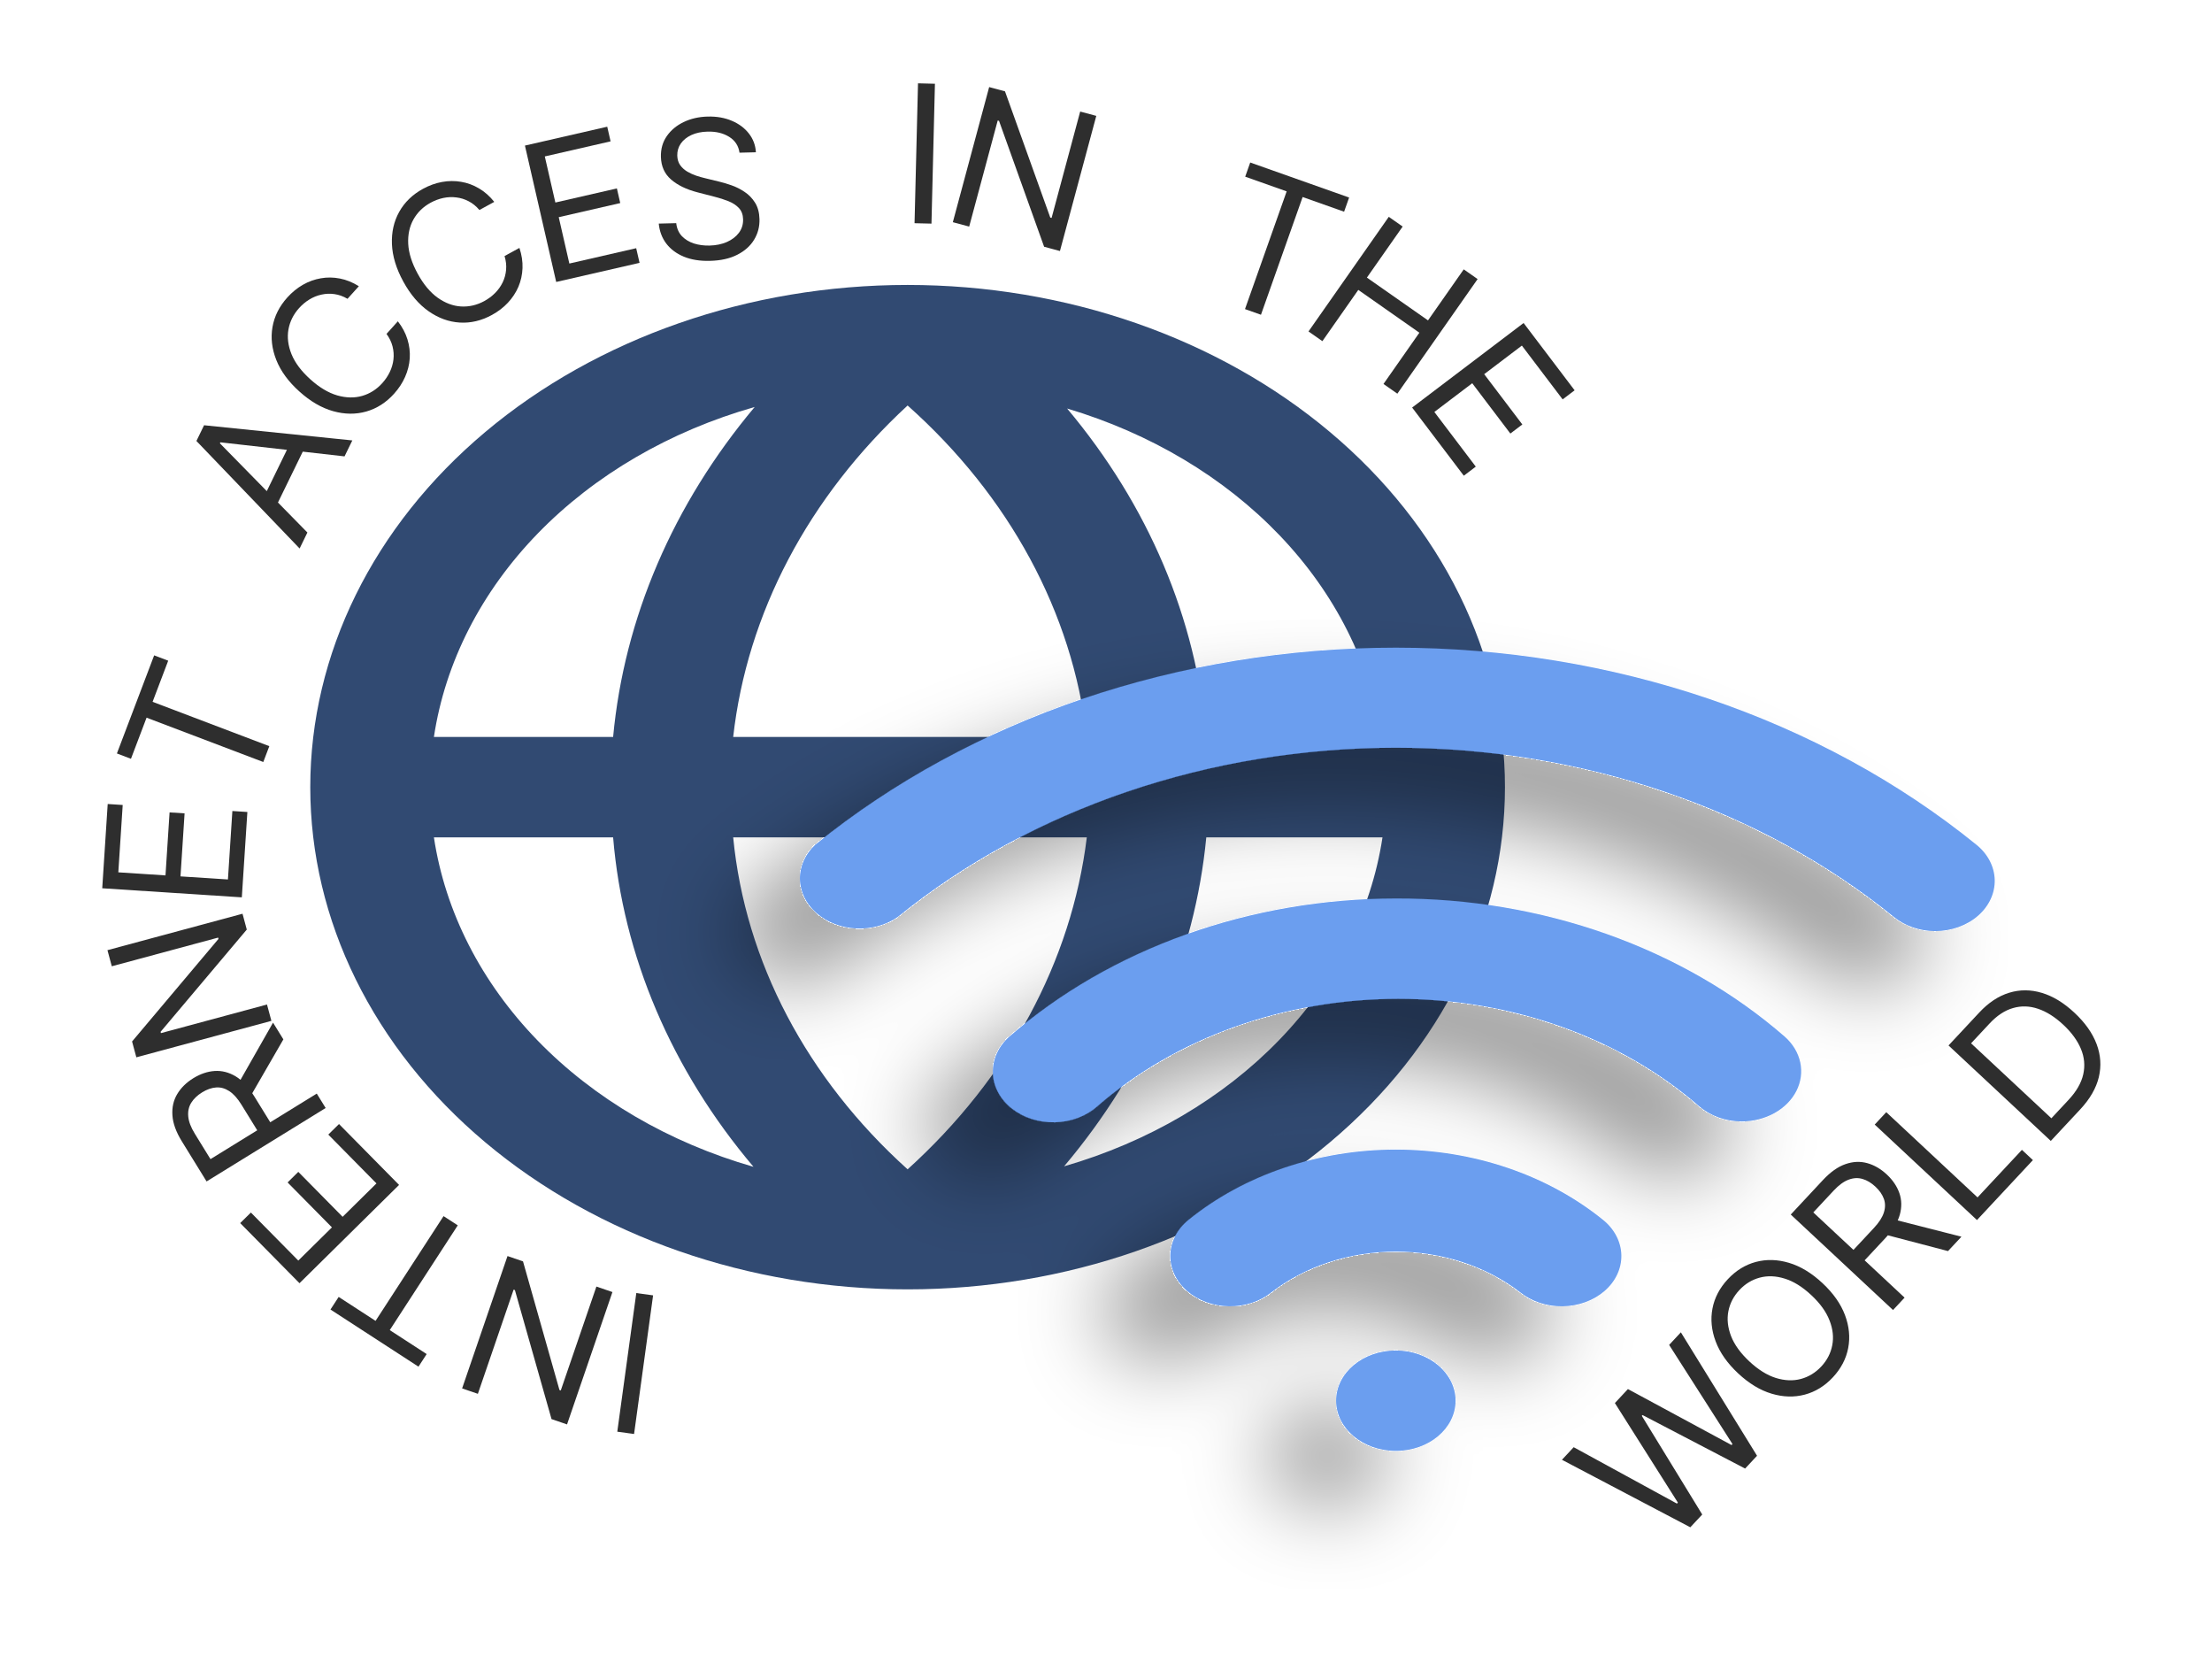
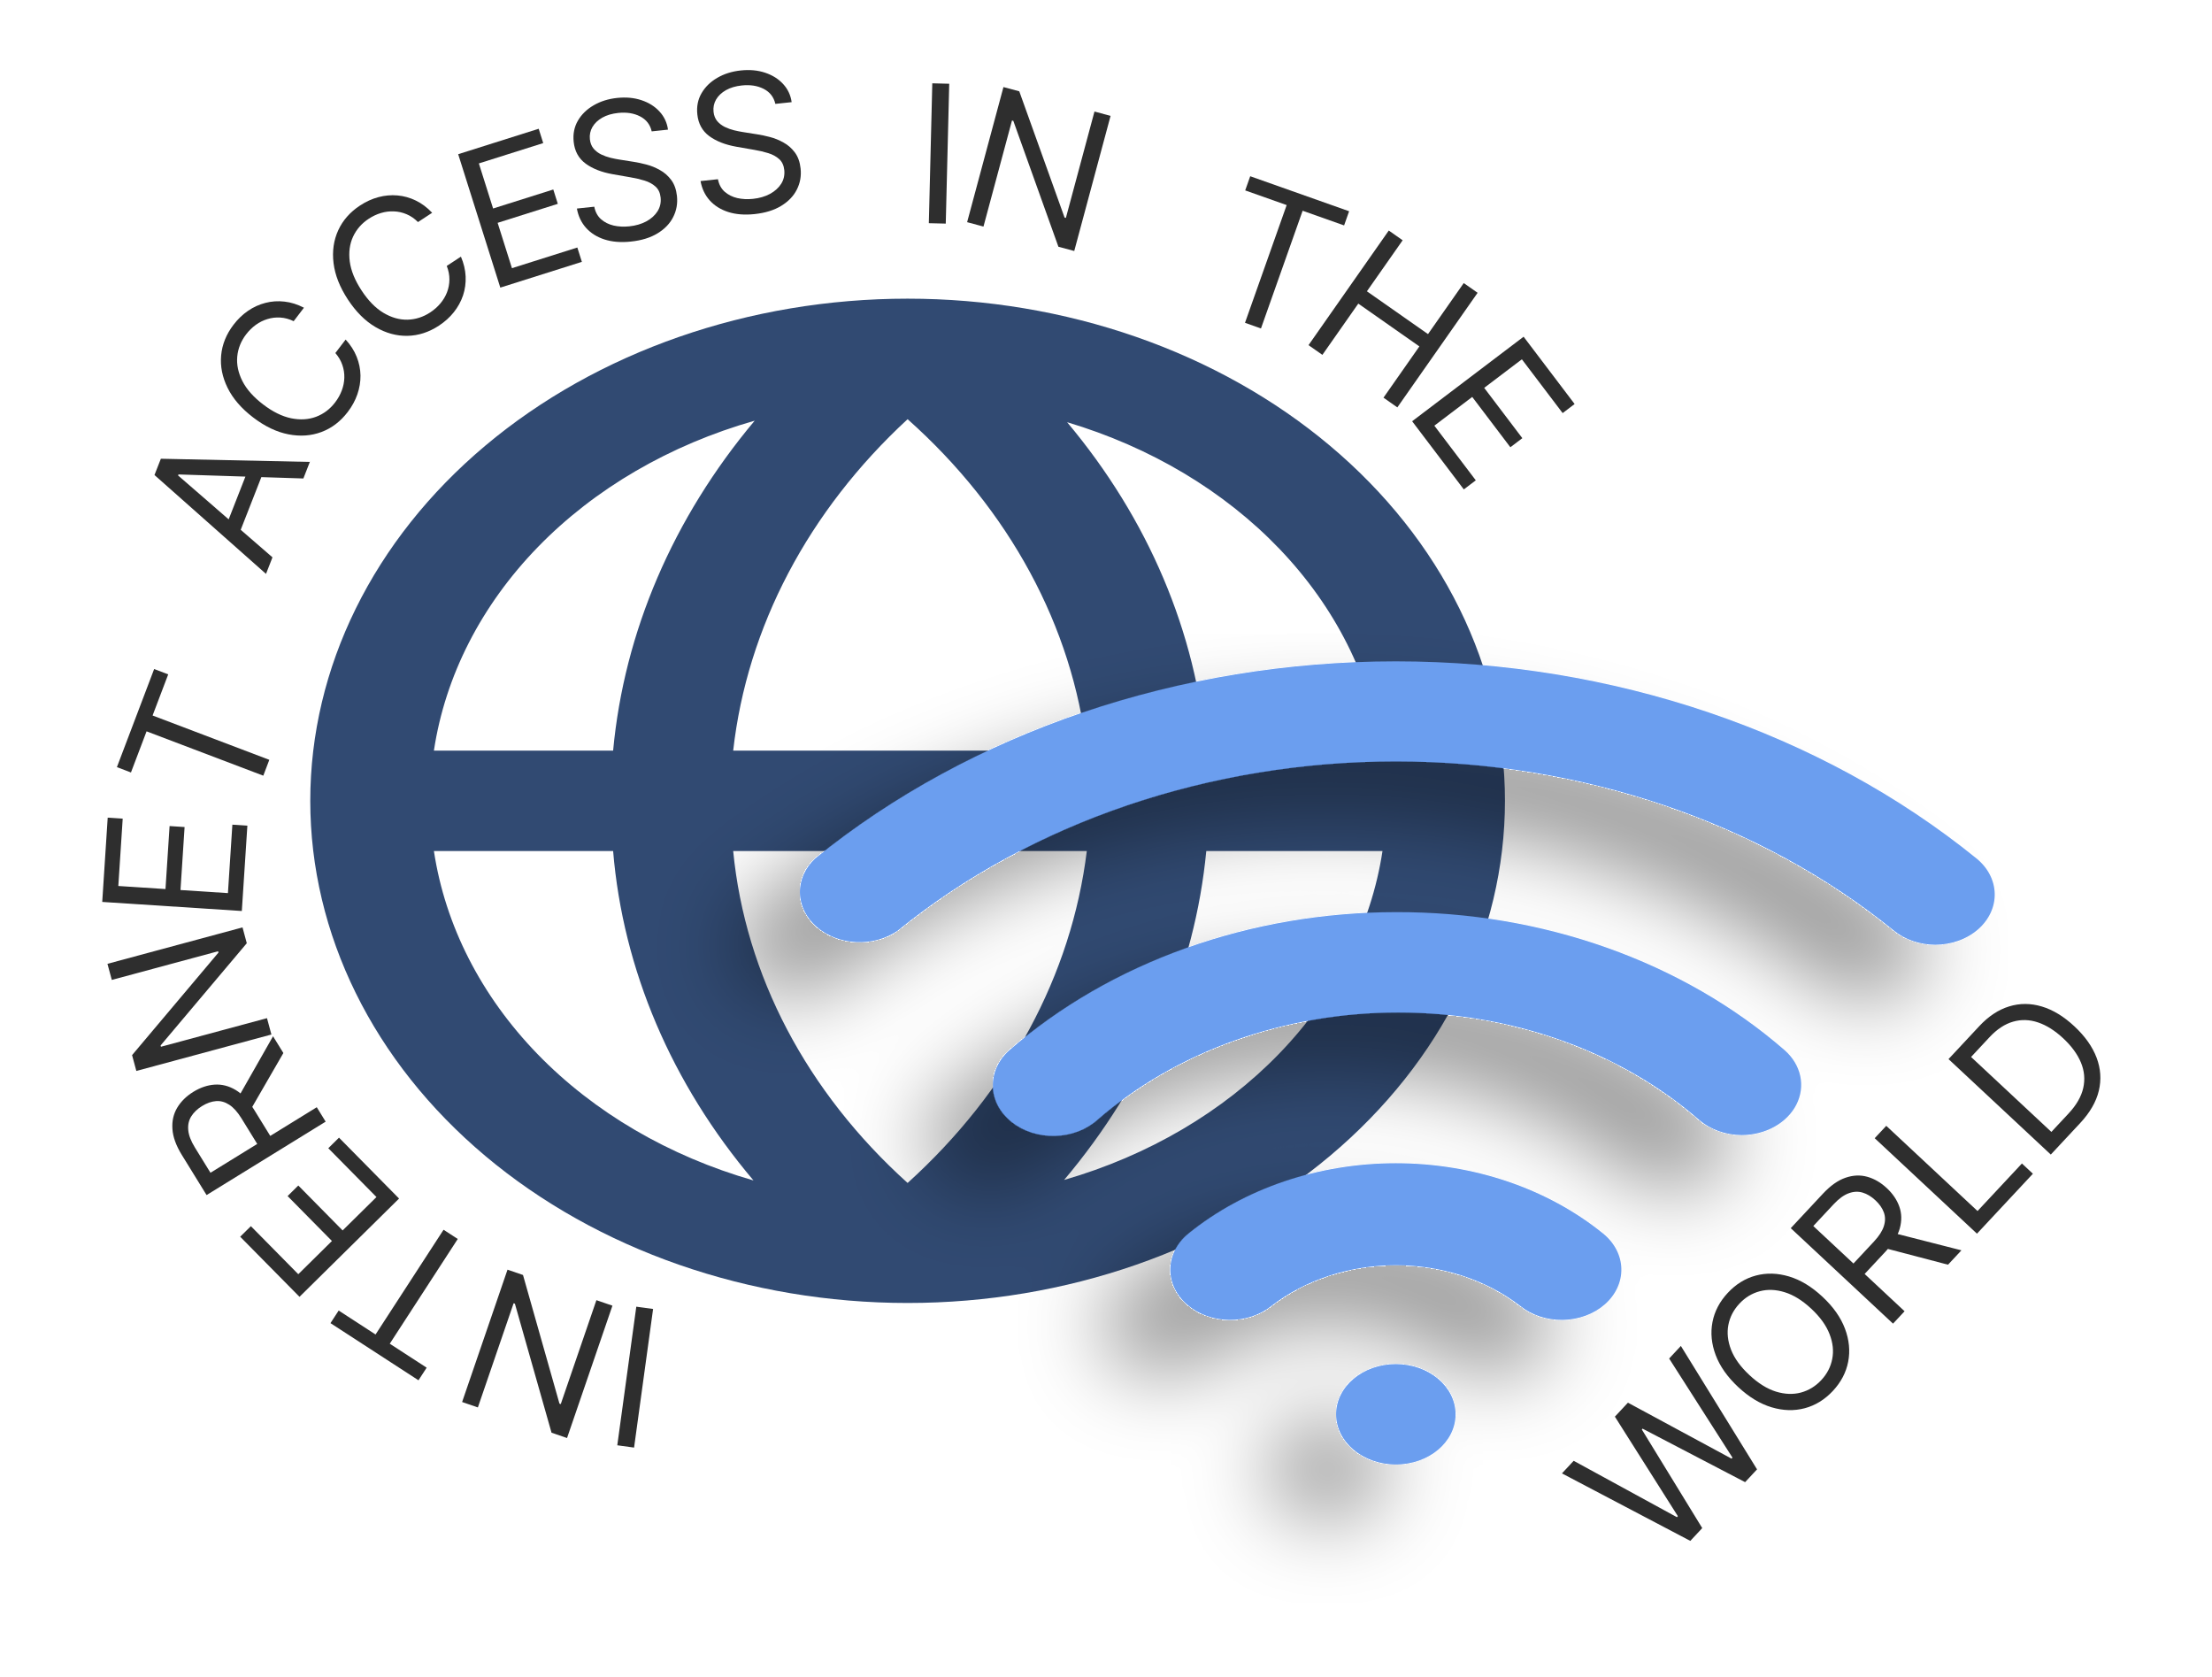
- <svg xmlns="http://www.w3.org/2000/svg" width="161" height="121" viewBox="0 0 161 121" fill="none">
-   <path d="M109.538 57.277C109.538 52.478 108.413 47.726 106.228 43.293C104.043 38.859 100.841 34.831 96.803 31.438C92.766 28.044 87.973 25.352 82.698 23.516C77.423 21.68 71.77 20.734 66.06 20.734C54.529 20.734 43.471 24.584 35.317 31.438C27.163 38.291 22.583 47.585 22.583 57.277C22.583 66.969 27.163 76.263 35.317 83.117C43.471 89.97 54.529 93.82 66.06 93.82C77.591 93.82 88.65 89.97 96.803 83.117C104.957 76.263 109.538 66.969 109.538 57.277ZM100.538 53.623H87.799C87.082 45.029 83.579 36.763 77.669 29.724C83.74 31.536 89.093 34.73 93.132 38.95C97.169 43.17 99.734 48.25 100.538 53.623ZM53.365 60.931H79.103C77.991 69.959 73.412 78.438 66.06 85.086C58.713 78.466 54.239 69.955 53.365 60.931ZM53.365 53.623C54.377 44.64 58.833 36.176 66.06 29.505C73.472 36.105 78.061 44.59 79.103 53.623H53.365ZM54.93 29.614C48.989 36.693 45.429 44.987 44.626 53.623H31.582C32.404 48.183 35.029 43.048 39.157 38.802C43.285 34.557 48.751 31.373 54.93 29.614ZM31.582 60.931H44.626C45.342 69.56 48.877 77.855 54.843 84.903C48.687 83.136 43.243 79.952 39.131 75.715C35.02 71.477 32.404 66.356 31.582 60.931ZM77.451 84.867C83.401 77.816 86.976 69.547 87.799 60.931H100.625C99.803 66.34 97.197 71.448 93.102 75.678C89.007 79.908 83.586 83.091 77.451 84.867Z" fill="#314A72" />
+ <svg xmlns="http://www.w3.org/2000/svg" width="161" height="122" viewBox="0 0 161 122" fill="none">
+   <path d="M109.538 58.277C109.538 53.478 108.413 48.726 106.228 44.293C104.043 39.859 100.841 35.831 96.803 32.437C92.766 29.044 87.973 26.352 82.698 24.516C77.423 22.68 71.77 21.734 66.06 21.734C54.529 21.734 43.471 25.584 35.317 32.437C27.163 39.29 22.583 48.585 22.583 58.277C22.583 67.969 27.163 77.263 35.317 84.116C43.471 90.969 54.529 94.82 66.06 94.82C77.591 94.82 88.65 90.969 96.803 84.116C104.957 77.263 109.538 67.969 109.538 58.277ZM100.538 54.623H87.799C87.082 46.028 83.579 37.763 77.669 30.724C83.74 32.536 89.093 35.73 93.132 39.95C97.169 44.17 99.734 49.25 100.538 54.623ZM53.365 61.931H79.103C77.991 70.959 73.412 79.438 66.06 86.086C58.713 79.466 54.239 70.955 53.365 61.931ZM53.365 54.623C54.377 45.64 58.833 37.176 66.06 30.505C73.472 37.105 78.061 45.59 79.103 54.623H53.365ZM54.93 30.614C48.989 37.693 45.429 45.987 44.626 54.623H31.582C32.404 49.183 35.029 44.048 39.157 39.802C43.285 35.557 48.751 32.373 54.93 30.614ZM31.582 61.931H44.626C45.342 70.56 48.877 78.855 54.843 85.903C48.687 84.136 43.243 80.952 39.131 76.715C35.02 72.477 32.404 67.355 31.582 61.931ZM77.451 85.867C83.401 78.816 86.976 70.547 87.799 61.931H100.625C99.803 67.34 97.197 72.448 93.102 76.678C89.007 80.908 83.586 84.091 77.451 85.867Z" fill="#314A72" />
  <g filter="url(#filter0_d_255_105)">
-     <path d="M101.595 105.575C103.996 105.575 105.943 103.939 105.943 101.921C105.943 99.903 103.996 98.266 101.595 98.266C99.194 98.266 97.247 99.903 97.247 101.921C97.247 103.939 99.194 105.575 101.595 105.575Z" fill="#6B9EEF" />
-     <path d="M101.595 83.649C95.968 83.649 90.56 85.483 86.508 88.765C85.678 89.439 85.2 90.362 85.18 91.332C85.159 92.302 85.598 93.238 86.4 93.936C87.201 94.634 88.299 95.036 89.453 95.053C90.607 95.07 91.722 94.701 92.552 94.028C95.021 92.127 98.247 91.073 101.595 91.073C104.943 91.073 108.169 92.127 110.638 94.028C111.469 94.701 112.583 95.07 113.737 95.053C114.891 95.036 115.989 94.634 116.791 93.936C117.592 93.238 118.031 92.302 118.01 91.332C117.99 90.362 117.512 89.439 116.682 88.765C112.63 85.483 107.222 83.649 101.595 83.649Z" fill="#6B9EEF" />
-     <path d="M101.595 65.378C96.344 65.381 91.147 66.272 86.314 67.999C81.482 69.725 77.112 72.252 73.465 75.427C73.068 75.78 72.758 76.195 72.552 76.649C72.346 77.102 72.248 77.585 72.264 78.07C72.281 78.556 72.41 79.034 72.646 79.477C72.882 79.92 73.219 80.32 73.639 80.653C74.487 81.327 75.618 81.69 76.784 81.662C77.361 81.649 77.93 81.54 78.457 81.341C78.984 81.143 79.46 80.86 79.856 80.507C82.695 78.031 86.099 76.062 89.864 74.717C93.629 73.372 97.678 72.679 101.769 72.679C105.86 72.679 109.909 73.372 113.674 74.717C117.439 76.062 120.843 78.031 123.682 80.507C124.084 80.852 124.565 81.127 125.095 81.315C125.624 81.503 126.193 81.601 126.769 81.603C127.618 81.6 128.448 81.388 129.156 80.994C129.864 80.599 130.419 80.038 130.752 79.381C131.085 78.724 131.182 78 131.03 77.297C130.879 76.594 130.485 75.944 129.899 75.427C126.232 72.234 121.834 69.697 116.97 67.97C112.105 66.243 106.876 65.361 101.595 65.378Z" fill="#6B9EEF" />
-     <path d="M143.855 61.468C132.509 52.269 117.36 47.128 101.595 47.128C85.83 47.128 70.681 52.269 59.335 61.468C58.601 62.154 58.203 63.047 58.22 63.969C58.238 64.892 58.669 65.774 59.428 66.44C60.188 67.106 61.218 67.506 62.314 67.56C63.409 67.614 64.488 67.317 65.335 66.73C75.063 58.827 88.065 54.408 101.595 54.408C115.125 54.408 128.127 58.827 137.855 66.73C138.661 67.383 139.736 67.75 140.855 67.753C141.441 67.751 142.02 67.65 142.558 67.456C143.096 67.261 143.582 66.977 143.986 66.621C144.778 65.921 145.21 64.987 145.185 64.022C145.161 63.056 144.683 62.138 143.855 61.468Z" fill="#6B9EEF" />
+     <path d="M101.595 106.575C103.996 106.575 105.943 104.939 105.943 102.921C105.943 100.902 103.996 99.266 101.595 99.266C99.194 99.266 97.247 100.902 97.247 102.921C97.247 104.939 99.194 106.575 101.595 106.575Z" fill="#6B9EEF" />
+     <path d="M101.595 84.649C95.968 84.649 90.56 86.483 86.508 89.765C85.678 90.439 85.2 91.362 85.18 92.332C85.159 93.301 85.598 94.238 86.4 94.936C87.201 95.634 88.299 96.035 89.453 96.053C90.607 96.07 91.722 95.701 92.552 95.027C95.021 93.127 98.247 92.073 101.595 92.073C104.943 92.073 108.169 93.127 110.638 95.027C111.469 95.701 112.583 96.07 113.737 96.053C114.891 96.035 115.989 95.634 116.791 94.936C117.592 94.238 118.031 93.301 118.01 92.332C117.99 91.362 117.512 90.439 116.682 89.765C112.63 86.483 107.222 84.649 101.595 84.649Z" fill="#6B9EEF" />
+     <path d="M101.595 66.378C96.344 66.381 91.147 67.272 86.314 68.999C81.482 70.725 77.112 73.251 73.465 76.427C73.068 76.78 72.758 77.195 72.552 77.648C72.346 78.102 72.248 78.585 72.264 79.07C72.281 79.556 72.41 80.033 72.646 80.477C72.882 80.92 73.219 81.319 73.639 81.653C74.487 82.326 75.618 82.689 76.784 82.662C77.361 82.648 77.93 82.54 78.457 82.341C78.984 82.143 79.46 81.859 79.856 81.507C82.695 79.031 86.099 77.062 89.864 75.717C93.629 74.372 97.678 73.679 101.769 73.679C105.86 73.679 109.909 74.372 113.674 75.717C117.439 77.062 120.843 79.031 123.682 81.507C124.084 81.852 124.565 82.127 125.095 82.315C125.624 82.503 126.193 82.601 126.769 82.603C127.618 82.6 128.448 82.388 129.156 81.993C129.864 81.599 130.419 81.038 130.752 80.381C131.085 79.724 131.182 78.999 131.03 78.297C130.879 77.594 130.485 76.944 129.899 76.427C126.232 73.234 121.834 70.697 116.97 68.97C112.105 67.243 106.876 66.361 101.595 66.378Z" fill="#6B9EEF" />
+     <path d="M143.855 62.468C132.509 53.269 117.36 48.128 101.595 48.128C85.83 48.128 70.681 53.269 59.335 62.468C58.601 63.154 58.203 64.047 58.22 64.969C58.238 65.891 58.669 66.774 59.428 67.44C60.188 68.106 61.218 68.506 62.314 68.559C63.409 68.613 64.488 68.317 65.335 67.73C75.063 59.826 88.065 55.408 101.595 55.408C115.125 55.408 128.127 59.826 137.855 67.73C138.661 68.383 139.736 68.749 140.855 68.753C141.441 68.751 142.02 68.65 142.558 68.455C143.096 68.261 143.582 67.977 143.986 67.62C144.778 66.921 145.21 65.987 145.185 65.022C145.161 64.056 144.683 63.138 143.855 62.468Z" fill="#6B9EEF" />
  </g>
-   <path d="M123.029 111.133L113.686 106.221L114.54 105.305L122.055 109.408L122.123 109.335L117.539 102.092L118.489 101.075L126.03 105.148L126.098 105.075L121.488 97.862L122.342 96.946L127.886 105.928L127.018 106.859L119.553 102.966L119.499 103.024L123.897 110.203L123.029 111.133ZM132.647 93.365C133.433 94.098 133.979 94.873 134.286 95.69C134.593 96.507 134.671 97.308 134.52 98.092C134.369 98.876 133.997 99.585 133.405 100.22C132.812 100.855 132.13 101.274 131.359 101.479C130.587 101.684 129.783 101.661 128.947 101.411C128.11 101.161 127.3 100.67 126.514 99.937C125.729 99.204 125.183 98.429 124.876 97.612C124.569 96.795 124.491 95.994 124.642 95.211C124.793 94.427 125.165 93.718 125.757 93.083C126.35 92.448 127.032 92.028 127.803 91.823C128.575 91.618 129.379 91.641 130.215 91.891C131.052 92.141 131.862 92.633 132.647 93.365ZM131.833 94.238C131.189 93.636 130.544 93.236 129.9 93.038C129.257 92.838 128.651 92.814 128.082 92.967C127.515 93.118 127.021 93.419 126.601 93.87C126.18 94.32 125.913 94.835 125.799 95.413C125.688 95.989 125.753 96.592 125.995 97.222C126.24 97.849 126.684 98.463 127.329 99.065C127.973 99.666 128.617 100.067 129.259 100.268C129.904 100.466 130.51 100.49 131.077 100.339C131.646 100.185 132.141 99.883 132.561 99.433C132.982 98.982 133.248 98.469 133.359 97.893C133.473 97.314 133.408 96.711 133.163 96.084C132.921 95.455 132.478 94.839 131.833 94.238ZM137.784 95.323L130.34 88.376L132.687 85.861C133.23 85.28 133.775 84.895 134.322 84.707C134.867 84.517 135.395 84.493 135.906 84.635C136.417 84.777 136.892 85.052 137.331 85.462C137.769 85.871 138.075 86.324 138.247 86.82C138.418 87.316 138.428 87.839 138.276 88.391C138.122 88.94 137.775 89.503 137.237 90.08L135.337 92.115L134.523 91.356L136.396 89.349C136.767 88.952 137.007 88.578 137.117 88.227C137.229 87.874 137.229 87.543 137.118 87.235C137.006 86.922 136.801 86.627 136.503 86.349C136.205 86.07 135.893 85.883 135.566 85.787C135.239 85.69 134.901 85.707 134.551 85.839C134.199 85.969 133.835 86.234 133.46 86.637L131.981 88.221L138.625 94.422L137.784 95.323ZM137.71 88.699L142.763 89.988L141.786 91.035L136.76 89.717L137.71 88.699ZM143.894 88.777L136.45 81.83L137.291 80.928L143.935 87.129L147.165 83.669L147.964 84.415L143.894 88.777ZM151.411 80.722L149.267 83.019L141.823 76.072L144.062 73.674C144.736 72.951 145.462 72.473 146.239 72.237C147.014 71.999 147.807 72.002 148.617 72.246C149.425 72.488 150.215 72.969 150.985 73.688C151.761 74.412 152.299 75.173 152.601 75.971C152.901 76.768 152.954 77.57 152.762 78.379C152.567 79.185 152.116 79.966 151.411 80.722ZM149.309 81.372L150.557 80.034C151.131 79.419 151.489 78.798 151.629 78.172C151.769 77.545 151.713 76.928 151.459 76.32C151.206 75.712 150.777 75.126 150.171 74.56C149.57 73.999 148.961 73.615 148.344 73.406C147.725 73.195 147.117 73.177 146.52 73.35C145.921 73.52 145.35 73.896 144.807 74.478L143.464 75.917L149.309 81.372Z" fill="#2E2E2E" />
-   <path d="M44.929 104.176L46.313 94.089L47.535 94.257L46.151 104.344L44.929 104.176Z" fill="#2E2E2E" />
-   <path d="M33.635 101.027L36.939 91.396L38.067 91.783L40.721 101.145L40.815 101.178L43.409 93.616L44.576 94.016L41.272 103.647L40.143 103.26L37.477 93.872L37.383 93.84L34.782 101.421L33.635 101.027Z" fill="#2E2E2E" />
-   <path d="M31.055 98.528L30.459 99.445L24.054 95.287L24.65 94.37L27.335 96.113L32.284 88.491L33.318 89.162L28.369 96.785L31.055 98.528Z" fill="#2E2E2E" />
-   <path d="M29.046 86.22L21.799 93.372L17.482 88.998L18.261 88.23L21.711 91.726L24.16 89.309L20.933 86.04L21.712 85.271L24.938 88.541L27.401 86.111L23.895 82.558L24.674 81.79L29.046 86.22Z" fill="#2E2E2E" />
-   <path d="M23.703 80.624L15.036 85.967L13.23 83.039C12.813 82.362 12.586 81.734 12.55 81.157C12.51 80.582 12.627 80.066 12.898 79.611C13.17 79.155 13.562 78.77 14.072 78.455C14.583 78.14 15.1 77.965 15.624 77.93C16.148 77.896 16.655 78.025 17.147 78.317C17.636 78.612 18.088 79.094 18.502 79.766L19.963 82.136L19.015 82.72L17.575 80.384C17.289 79.921 16.992 79.591 16.683 79.392C16.372 79.191 16.053 79.103 15.726 79.129C15.395 79.154 15.056 79.273 14.709 79.487C14.362 79.701 14.099 79.953 13.919 80.243C13.739 80.533 13.667 80.864 13.702 81.236C13.733 81.609 13.894 82.03 14.182 82.499L15.32 84.344L23.056 79.575L23.703 80.624ZM17.294 78.945L19.873 74.412L20.625 75.63L18.025 80.13L17.294 78.945Z" fill="#2E2E2E" />
-   <path d="M7.821 69.139L17.652 66.488L17.962 67.64L11.689 75.079L11.714 75.175L19.433 73.093L19.754 74.283L9.924 76.935L9.613 75.783L15.901 68.32L15.875 68.224L8.137 70.311L7.821 69.139Z" fill="#2E2E2E" />
-   <path d="M17.601 65.295L7.441 64.635L7.839 58.503L8.931 58.574L8.612 63.475L12.045 63.699L12.343 59.114L13.435 59.185L13.137 63.77L16.59 63.994L16.913 59.013L18.005 59.084L17.601 65.295Z" fill="#2E2E2E" />
-   <path d="M9.532 55.214L8.509 54.825L11.22 47.687L12.243 48.075L11.106 51.068L19.602 54.294L19.164 55.447L10.668 52.221L9.532 55.214Z" fill="#2E2E2E" />
-   <path d="M22.374 38.749L21.808 39.911L14.296 32.087L14.854 30.943L25.644 32.047L25.077 33.208L16.04 32.185L16.005 32.257L22.374 38.749ZM19.009 36.576L21.293 31.893L22.276 32.373L19.992 37.056L19.009 36.576Z" fill="#2E2E2E" />
-   <path d="M26.119 20.826L25.294 21.742C24.982 21.559 24.665 21.445 24.343 21.401C24.024 21.355 23.71 21.367 23.402 21.437C23.093 21.502 22.8 21.62 22.523 21.789C22.245 21.959 21.994 22.169 21.767 22.42C21.355 22.879 21.097 23.398 20.994 23.978C20.893 24.556 20.969 25.158 21.222 25.783C21.478 26.405 21.934 27.012 22.589 27.601C23.244 28.191 23.895 28.581 24.541 28.77C25.189 28.956 25.795 28.969 26.359 28.808C26.926 28.644 27.415 28.333 27.827 27.875C28.054 27.624 28.236 27.351 28.376 27.058C28.515 26.764 28.603 26.462 28.638 26.15C28.673 25.834 28.651 25.519 28.571 25.206C28.491 24.889 28.345 24.586 28.132 24.297L28.957 23.38C29.282 23.797 29.515 24.235 29.656 24.692C29.797 25.149 29.853 25.61 29.824 26.073C29.792 26.535 29.679 26.985 29.486 27.422C29.296 27.857 29.028 28.265 28.685 28.647C28.104 29.292 27.429 29.724 26.662 29.943C25.894 30.162 25.09 30.154 24.249 29.919C23.408 29.683 22.589 29.207 21.791 28.488C20.992 27.77 20.432 27.005 20.11 26.193C19.789 25.382 19.696 24.583 19.833 23.797C19.97 23.01 20.329 22.294 20.91 21.649C21.254 21.267 21.632 20.958 22.044 20.723C22.459 20.485 22.895 20.328 23.354 20.25C23.809 20.169 24.272 20.175 24.741 20.268C25.209 20.358 25.668 20.544 26.119 20.826Z" fill="#2E2E2E" />
-   <path d="M35.975 14.69L34.893 15.281C34.659 15.004 34.398 14.792 34.109 14.644C33.824 14.494 33.523 14.401 33.209 14.365C32.896 14.325 32.581 14.338 32.263 14.406C31.945 14.474 31.638 14.589 31.341 14.751C30.8 15.047 30.385 15.451 30.095 15.965C29.808 16.477 29.68 17.069 29.712 17.743C29.747 18.415 29.976 19.138 30.399 19.912C30.821 20.685 31.306 21.268 31.853 21.661C32.403 22.052 32.97 22.265 33.556 22.3C34.145 22.333 34.709 22.202 35.25 21.907C35.547 21.744 35.81 21.548 36.039 21.317C36.268 21.086 36.45 20.83 36.587 20.547C36.725 20.261 36.808 19.956 36.836 19.635C36.866 19.309 36.828 18.975 36.724 18.631L37.806 18.04C37.974 18.541 38.049 19.031 38.031 19.509C38.013 19.988 37.913 20.441 37.731 20.869C37.548 21.293 37.293 21.68 36.966 22.029C36.642 22.376 36.254 22.672 35.803 22.919C35.041 23.335 34.262 23.519 33.465 23.471C32.668 23.423 31.912 23.149 31.197 22.648C30.482 22.148 29.866 21.426 29.352 20.484C28.837 19.541 28.562 18.634 28.527 17.762C28.492 16.889 28.67 16.105 29.06 15.409C29.45 14.712 30.026 14.156 30.788 13.739C31.239 13.493 31.698 13.327 32.165 13.242C32.635 13.155 33.099 13.151 33.557 13.229C34.014 13.304 34.448 13.464 34.861 13.707C35.271 13.947 35.643 14.274 35.975 14.69Z" fill="#2E2E2E" />
-   <path d="M40.483 20.517L38.207 10.593L44.197 9.22L44.441 10.286L39.653 11.383L40.422 14.737L44.9 13.71L45.144 14.776L40.667 15.803L41.44 19.176L46.305 18.06L46.55 19.126L40.483 20.517Z" fill="#2E2E2E" />
-   <path d="M53.825 11.11C53.753 10.608 53.502 10.223 53.07 9.955C52.639 9.687 52.116 9.561 51.499 9.577C51.049 9.588 50.656 9.671 50.322 9.825C49.991 9.979 49.734 10.186 49.552 10.446C49.373 10.706 49.287 10.998 49.295 11.323C49.302 11.594 49.373 11.826 49.507 12.018C49.644 12.207 49.817 12.364 50.026 12.488C50.234 12.609 50.452 12.708 50.679 12.785C50.907 12.859 51.115 12.918 51.306 12.963L52.346 13.216C52.613 13.279 52.91 13.367 53.238 13.482C53.569 13.596 53.887 13.756 54.19 13.96C54.497 14.162 54.752 14.424 54.956 14.747C55.16 15.07 55.267 15.47 55.279 15.947C55.293 16.497 55.161 16.998 54.884 17.449C54.61 17.9 54.202 18.263 53.658 18.539C53.118 18.814 52.457 18.962 51.675 18.981C50.946 19 50.312 18.898 49.773 18.676C49.237 18.454 48.811 18.136 48.495 17.723C48.184 17.31 48.001 16.826 47.947 16.27L49.219 16.238C49.262 16.622 49.399 16.936 49.631 17.183C49.866 17.425 50.158 17.604 50.51 17.718C50.864 17.828 51.243 17.878 51.647 17.868C52.118 17.856 52.538 17.77 52.909 17.608C53.279 17.443 53.571 17.22 53.782 16.939C53.994 16.656 54.095 16.328 54.086 15.957C54.077 15.619 53.976 15.347 53.782 15.139C53.588 14.932 53.335 14.766 53.023 14.641C52.712 14.516 52.376 14.409 52.016 14.318L50.755 13.992C49.953 13.783 49.316 13.472 48.841 13.06C48.367 12.647 48.121 12.098 48.104 11.412C48.09 10.842 48.231 10.341 48.529 9.91C48.83 9.474 49.239 9.133 49.756 8.884C50.277 8.632 50.862 8.498 51.512 8.482C52.168 8.466 52.754 8.569 53.27 8.791C53.786 9.01 54.198 9.318 54.507 9.715C54.818 10.112 54.989 10.567 55.018 11.08L53.825 11.11Z" fill="#2E2E2E" />
-   <path d="M68.049 6.094L67.797 16.272L66.565 16.242L66.817 6.063L68.049 6.094Z" fill="#2E2E2E" />
-   <path d="M79.793 8.432L77.148 18.265L75.996 17.955L72.714 8.794L72.618 8.768L70.542 16.488L69.352 16.168L71.996 6.336L73.148 6.646L76.444 15.831L76.54 15.857L78.621 8.117L79.793 8.432Z" fill="#2E2E2E" />
-   <path d="M90.632 12.856L90.997 11.825L98.195 14.373L97.83 15.405L94.812 14.336L91.779 22.903L90.617 22.491L93.65 13.925L90.632 12.856Z" fill="#2E2E2E" />
-   <path d="M95.24 24.117L101.082 15.778L102.092 16.485L99.49 20.199L103.937 23.313L106.538 19.6L107.548 20.307L101.706 28.646L100.697 27.939L103.309 24.209L98.863 21.094L96.25 24.824L95.24 24.117Z" fill="#2E2E2E" />
-   <path d="M102.782 29.655L110.895 23.503L114.608 28.4L113.737 29.061L110.769 25.147L108.027 27.226L110.803 30.886L109.931 31.547L107.156 27.886L104.399 29.977L107.415 33.954L106.543 34.615L102.782 29.655Z" fill="#2E2E2E" />
+   <path d="M123.029 112.133L113.686 107.221L114.54 106.305L122.055 110.408L122.123 110.335L117.539 103.092L118.489 102.075L126.03 106.148L126.098 106.075L121.488 98.862L122.342 97.946L127.886 106.928L127.018 107.859L119.553 103.965L119.499 104.024L123.897 111.202L123.029 112.133ZM132.647 94.365C133.433 95.098 133.979 95.873 134.286 96.69C134.593 97.507 134.671 98.308 134.52 99.092C134.369 99.875 133.997 100.585 133.405 101.22C132.812 101.854 132.13 102.274 131.359 102.479C130.587 102.684 129.783 102.661 128.947 102.411C128.11 102.161 127.3 101.669 126.514 100.937C125.729 100.204 125.183 99.429 124.876 98.612C124.569 97.795 124.491 96.994 124.642 96.21C124.793 95.427 125.165 94.717 125.757 94.083C126.35 93.448 127.032 93.028 127.803 92.823C128.575 92.618 129.379 92.641 130.215 92.891C131.052 93.141 131.862 93.633 132.647 94.365ZM131.833 95.238C131.189 94.636 130.544 94.236 129.9 94.038C129.257 93.838 128.651 93.814 128.082 93.967C127.515 94.118 127.021 94.419 126.601 94.87C126.18 95.32 125.913 95.835 125.799 96.413C125.688 96.989 125.753 97.592 125.995 98.222C126.24 98.849 126.684 99.463 127.329 100.064C127.973 100.666 128.617 101.067 129.259 101.268C129.904 101.466 130.51 101.489 131.077 101.339C131.646 101.185 132.141 100.883 132.561 100.433C132.982 99.982 133.248 99.469 133.359 98.892C133.473 98.314 133.408 97.711 133.163 97.084C132.921 96.455 132.478 95.839 131.833 95.238ZM137.784 96.323L130.34 89.376L132.687 86.861C133.23 86.28 133.775 85.895 134.322 85.707C134.867 85.517 135.395 85.493 135.906 85.635C136.417 85.777 136.892 86.052 137.331 86.462C137.769 86.871 138.075 87.324 138.247 87.82C138.418 88.315 138.428 88.839 138.276 89.391C138.122 89.94 137.775 90.503 137.237 91.08L135.337 93.115L134.523 92.356L136.396 90.349C136.767 89.952 137.007 89.578 137.117 89.227C137.229 88.874 137.229 88.543 137.118 88.235C137.006 87.922 136.801 87.627 136.503 87.349C136.205 87.07 135.893 86.883 135.566 86.786C135.239 86.69 134.901 86.707 134.551 86.839C134.199 86.968 133.835 87.234 133.46 87.636L131.981 89.221L138.625 95.422L137.784 96.323ZM137.71 89.699L142.763 90.988L141.786 92.034L136.76 90.716L137.71 89.699ZM143.894 89.776L136.45 82.829L137.291 81.928L143.935 88.129L147.165 84.669L147.964 85.415L143.894 89.776ZM151.411 81.722L149.267 84.019L141.823 77.072L144.062 74.673C144.736 73.951 145.462 73.473 146.239 73.237C147.014 72.999 147.807 73.002 148.617 73.246C149.425 73.488 150.215 73.969 150.985 74.688C151.761 75.412 152.299 76.173 152.601 76.971C152.901 77.768 152.954 78.57 152.762 79.379C152.567 80.185 152.116 80.966 151.411 81.722ZM149.309 82.372L150.557 81.034C151.131 80.419 151.489 79.798 151.629 79.172C151.769 78.545 151.713 77.928 151.459 77.32C151.206 76.712 150.777 76.126 150.171 75.56C149.57 74.999 148.961 74.615 148.344 74.406C147.725 74.195 147.117 74.176 146.52 74.349C145.921 74.52 145.35 74.896 144.807 75.478L143.464 76.917L149.309 82.372Z" fill="#2E2E2E" />
+   <path d="M44.929 105.176L46.313 95.089L47.535 95.257L46.151 105.344L44.929 105.176Z" fill="#2E2E2E" />
+   <path d="M33.635 102.027L36.939 92.396L38.067 92.783L40.721 102.145L40.815 102.178L43.409 94.616L44.576 95.016L41.272 104.647L40.143 104.26L37.477 94.872L37.383 94.84L34.782 102.421L33.635 102.027Z" fill="#2E2E2E" />
+   <path d="M31.055 99.528L30.459 100.445L24.054 96.287L24.65 95.37L27.335 97.113L32.284 89.491L33.318 90.162L28.369 97.784L31.055 99.528Z" fill="#2E2E2E" />
+   <path d="M29.046 87.22L21.799 94.372L17.482 89.998L18.261 89.23L21.711 92.726L24.16 90.309L20.933 87.04L21.712 86.271L24.938 89.541L27.401 87.111L23.895 83.558L24.674 82.789L29.046 87.22Z" fill="#2E2E2E" />
+   <path d="M23.703 81.624L15.036 86.967L13.23 84.039C12.813 83.362 12.586 82.734 12.55 82.157C12.51 81.582 12.627 81.066 12.898 80.611C13.17 80.155 13.562 79.769 14.072 79.455C14.583 79.14 15.1 78.965 15.624 78.93C16.148 78.896 16.655 79.025 17.147 79.317C17.636 79.611 18.088 80.094 18.502 80.766L19.963 83.136L19.015 83.72L17.575 81.384C17.289 80.921 16.992 80.591 16.683 80.392C16.372 80.191 16.053 80.103 15.726 80.129C15.395 80.154 15.056 80.273 14.709 80.487C14.362 80.701 14.099 80.953 13.919 81.243C13.739 81.533 13.667 81.864 13.702 82.236C13.733 82.609 13.894 83.03 14.182 83.499L15.32 85.344L23.056 80.575L23.703 81.624ZM17.294 79.945L19.873 75.411L20.625 76.63L18.025 81.13L17.294 79.945Z" fill="#2E2E2E" />
+   <path d="M7.821 70.139L17.652 67.488L17.962 68.64L11.689 76.079L11.714 76.174L19.433 74.093L19.754 75.283L9.924 77.935L9.613 76.783L15.901 69.32L15.875 69.224L8.137 71.311L7.821 70.139Z" fill="#2E2E2E" />
+   <path d="M17.601 66.295L7.441 65.635L7.839 59.503L8.931 59.574L8.612 64.475L12.045 64.698L12.343 60.114L13.435 60.185L13.137 64.769L16.59 64.994L16.913 60.013L18.005 60.084L17.601 66.295Z" fill="#2E2E2E" />
+   <path d="M9.532 56.214L8.509 55.825L11.22 48.686L12.243 49.075L11.106 52.068L19.602 55.294L19.164 56.447L10.668 53.221L9.532 56.214Z" fill="#2E2E2E" />
+   <path d="M19.832 40.559L19.361 41.763L11.244 34.568L11.708 33.383L22.552 33.615L22.081 34.819L12.99 34.526L12.961 34.6L19.832 40.559ZM16.303 38.664L18.203 33.813L19.222 34.212L17.321 39.063L16.303 38.664Z" fill="#2E2E2E" />
+   <path d="M22.123 22.393L21.375 23.373C21.049 23.215 20.724 23.128 20.4 23.109C20.078 23.089 19.766 23.126 19.464 23.22C19.162 23.311 18.879 23.451 18.616 23.642C18.353 23.834 18.119 24.064 17.914 24.332C17.54 24.822 17.324 25.36 17.268 25.947C17.214 26.532 17.338 27.125 17.641 27.728C17.946 28.328 18.449 28.895 19.149 29.43C19.85 29.966 20.53 30.301 21.189 30.438C21.85 30.572 22.455 30.535 23.005 30.33C23.556 30.121 24.019 29.772 24.393 29.282C24.598 29.013 24.759 28.727 24.874 28.423C24.989 28.119 25.052 27.811 25.062 27.497C25.072 27.179 25.024 26.867 24.919 26.562C24.814 26.252 24.644 25.962 24.409 25.69L25.157 24.711C25.515 25.1 25.782 25.517 25.96 25.962C26.137 26.406 26.23 26.861 26.238 27.325C26.243 27.788 26.167 28.245 26.01 28.697C25.855 29.145 25.621 29.574 25.309 29.982C24.782 30.672 24.145 31.157 23.397 31.437C22.65 31.717 21.848 31.773 20.991 31.606C20.134 31.44 19.278 31.03 18.425 30.378C17.572 29.727 16.952 29.009 16.566 28.226C16.18 27.443 16.023 26.654 16.096 25.86C16.17 25.065 16.47 24.322 16.997 23.632C17.309 23.224 17.661 22.886 18.053 22.618C18.448 22.348 18.87 22.155 19.32 22.041C19.768 21.924 20.23 21.893 20.705 21.948C21.178 22 21.651 22.149 22.123 22.393Z" fill="#2E2E2E" />
+   <path d="M31.454 15.484L30.423 16.16C30.168 15.903 29.89 15.713 29.59 15.588C29.293 15.462 28.987 15.393 28.671 15.383C28.355 15.368 28.042 15.407 27.731 15.5C27.419 15.593 27.122 15.733 26.84 15.918C26.324 16.256 25.943 16.693 25.695 17.228C25.45 17.761 25.371 18.362 25.457 19.031C25.546 19.698 25.832 20.4 26.316 21.137C26.799 21.875 27.329 22.417 27.906 22.764C28.485 23.109 29.068 23.276 29.654 23.264C30.244 23.25 30.796 23.074 31.312 22.736C31.594 22.55 31.841 22.333 32.05 22.085C32.26 21.836 32.421 21.566 32.535 21.273C32.649 20.976 32.708 20.667 32.71 20.344C32.713 20.017 32.649 19.686 32.517 19.352L33.548 18.676C33.756 19.162 33.87 19.644 33.891 20.122C33.911 20.601 33.848 21.06 33.701 21.501C33.552 21.94 33.329 22.346 33.031 22.72C32.736 23.091 32.374 23.418 31.944 23.7C31.218 24.176 30.456 24.423 29.658 24.439C28.86 24.455 28.084 24.242 27.331 23.801C26.578 23.36 25.907 22.69 25.318 21.792C24.729 20.894 24.382 20.012 24.277 19.145C24.172 18.278 24.286 17.482 24.619 16.756C24.952 16.031 25.481 15.43 26.207 14.954C26.637 14.672 27.081 14.47 27.54 14.347C28.001 14.223 28.463 14.181 28.926 14.222C29.387 14.261 29.833 14.384 30.264 14.594C30.692 14.8 31.089 15.097 31.454 15.484Z" fill="#2E2E2E" />
+   <path d="M36.415 20.93L33.349 11.221L39.209 9.37L39.538 10.413L34.854 11.892L35.89 15.173L40.271 13.79L40.6 14.833L36.22 16.216L37.262 19.516L42.021 18.012L42.351 19.055L36.415 20.93Z" fill="#2E2E2E" />
+   <path d="M47.434 9.56C47.321 9.065 47.039 8.702 46.588 8.47C46.137 8.237 45.605 8.154 44.992 8.219C44.544 8.266 44.159 8.38 43.838 8.561C43.521 8.741 43.281 8.968 43.12 9.242C42.963 9.515 42.901 9.813 42.935 10.136C42.964 10.407 43.053 10.632 43.202 10.813C43.354 10.99 43.539 11.132 43.757 11.239C43.975 11.343 44.2 11.424 44.433 11.482C44.665 11.538 44.878 11.58 45.071 11.61L46.129 11.778C46.4 11.819 46.703 11.884 47.039 11.971C47.378 12.059 47.707 12.192 48.026 12.372C48.348 12.548 48.624 12.788 48.853 13.094C49.082 13.4 49.221 13.79 49.272 14.264C49.33 14.812 49.239 15.321 48.999 15.793C48.762 16.265 48.384 16.66 47.864 16.978C47.348 17.296 46.701 17.497 45.923 17.579C45.198 17.656 44.558 17.605 44.002 17.427C43.45 17.249 43.001 16.967 42.653 16.58C42.309 16.194 42.087 15.726 41.989 15.176L43.255 15.042C43.328 15.421 43.49 15.723 43.741 15.95C43.995 16.173 44.301 16.328 44.66 16.413C45.022 16.494 45.404 16.514 45.806 16.471C46.274 16.422 46.686 16.302 47.043 16.11C47.399 15.916 47.671 15.671 47.859 15.374C48.048 15.074 48.122 14.74 48.083 14.37C48.047 14.034 47.925 13.771 47.714 13.58C47.504 13.389 47.239 13.243 46.918 13.144C46.598 13.045 46.254 12.964 45.888 12.903L44.604 12.679C43.789 12.536 43.129 12.277 42.623 11.904C42.116 11.531 41.827 11.004 41.755 10.321C41.695 9.754 41.796 9.244 42.058 8.789C42.322 8.331 42.703 7.958 43.199 7.669C43.698 7.376 44.27 7.195 44.916 7.127C45.569 7.058 46.161 7.113 46.694 7.293C47.226 7.47 47.661 7.744 48.001 8.115C48.343 8.485 48.55 8.925 48.62 9.434L47.434 9.56Z" fill="#2E2E2E" />
+   <path d="M56.434 7.56C56.321 7.065 56.039 6.702 55.588 6.469C55.137 6.237 54.605 6.154 53.992 6.219C53.544 6.266 53.159 6.38 52.838 6.561C52.521 6.741 52.281 6.968 52.12 7.242C51.963 7.515 51.901 7.813 51.935 8.136C51.964 8.407 52.053 8.632 52.202 8.813C52.354 8.99 52.539 9.132 52.757 9.239C52.975 9.343 53.2 9.424 53.433 9.482C53.665 9.538 53.878 9.58 54.071 9.61L55.129 9.778C55.4 9.819 55.703 9.884 56.039 9.971C56.378 10.059 56.707 10.192 57.026 10.372C57.348 10.547 57.624 10.788 57.853 11.094C58.082 11.4 58.221 11.79 58.272 12.264C58.33 12.812 58.239 13.321 57.999 13.793C57.762 14.265 57.384 14.66 56.864 14.978C56.348 15.296 55.701 15.496 54.923 15.579C54.198 15.656 53.558 15.605 53.002 15.427C52.45 15.249 52.001 14.967 51.653 14.58C51.309 14.194 51.087 13.725 50.989 13.176L52.255 13.042C52.328 13.421 52.49 13.723 52.741 13.95C52.995 14.173 53.301 14.328 53.66 14.413C54.022 14.494 54.404 14.514 54.806 14.471C55.274 14.422 55.686 14.302 56.043 14.11C56.399 13.916 56.671 13.671 56.859 13.374C57.048 13.074 57.122 12.739 57.083 12.37C57.047 12.034 56.925 11.771 56.714 11.579C56.504 11.389 56.239 11.243 55.918 11.144C55.598 11.044 55.254 10.964 54.888 10.903L53.604 10.679C52.789 10.536 52.129 10.277 51.623 9.904C51.116 9.531 50.827 9.004 50.755 8.321C50.695 7.754 50.796 7.244 51.058 6.789C51.322 6.331 51.703 5.958 52.199 5.669C52.698 5.376 53.27 5.195 53.916 5.127C54.569 5.058 55.161 5.113 55.694 5.293C56.226 5.47 56.661 5.744 57.001 6.115C57.343 6.485 57.55 6.925 57.62 7.434L56.434 7.56Z" fill="#2E2E2E" />
+   <path d="M69.089 6.094L68.837 16.272L67.605 16.242L67.857 6.063L69.089 6.094Z" fill="#2E2E2E" />
+   <path d="M80.833 8.432L78.189 18.265L77.036 17.955L73.754 8.794L73.658 8.768L71.582 16.488L70.392 16.168L73.036 6.336L74.188 6.646L77.484 15.831L77.58 15.857L79.661 8.117L80.833 8.432Z" fill="#2E2E2E" />
+   <path d="M90.632 13.856L90.997 12.825L98.195 15.373L97.83 16.404L94.812 15.336L91.779 23.903L90.617 23.491L93.65 14.924L90.632 13.856Z" fill="#2E2E2E" />
+   <path d="M95.24 25.117L101.082 16.777L102.092 17.485L99.49 21.198L103.937 24.313L106.538 20.6L107.548 21.307L101.706 29.646L100.697 28.939L103.309 25.209L98.863 22.094L96.25 25.824L95.24 25.117Z" fill="#2E2E2E" />
+   <path d="M102.782 30.655L110.895 24.503L114.608 29.4L113.737 30.061L110.769 26.147L108.027 28.225L110.803 31.886L109.931 32.547L107.156 28.886L104.399 30.977L107.415 34.954L106.543 35.615L102.782 30.655Z" fill="#2E2E2E" />
  <defs>
-     <filter id="filter0_d_255_105" x="47.22" y="45.128" width="98.966" height="70.447" filterUnits="userSpaceOnUse" color-interpolation-filters="sRGB">
+     <filter id="filter0_d_255_105" x="47.22" y="46.128" width="98.966" height="70.447" filterUnits="userSpaceOnUse" color-interpolation-filters="sRGB">
      <feFlood flood-opacity="0" result="BackgroundImageFix" />
      <feColorMatrix in="SourceAlpha" type="matrix" values="0 0 0 0 0 0 0 0 0 0 0 0 0 0 0 0 0 0 127 0" result="hardAlpha" />
      <feOffset dx="-5" dy="4" />
      <feGaussianBlur stdDeviation="3" />
      <feComposite in2="hardAlpha" operator="out" />
      <feColorMatrix type="matrix" values="0 0 0 0 0 0 0 0 0 0 0 0 0 0 0 0 0 0 0.4 0" />
      <feBlend mode="normal" in2="BackgroundImageFix" result="effect1_dropShadow_255_105" />
      <feBlend mode="normal" in="SourceGraphic" in2="effect1_dropShadow_255_105" result="shape" />
    </filter>
  </defs>
</svg>
